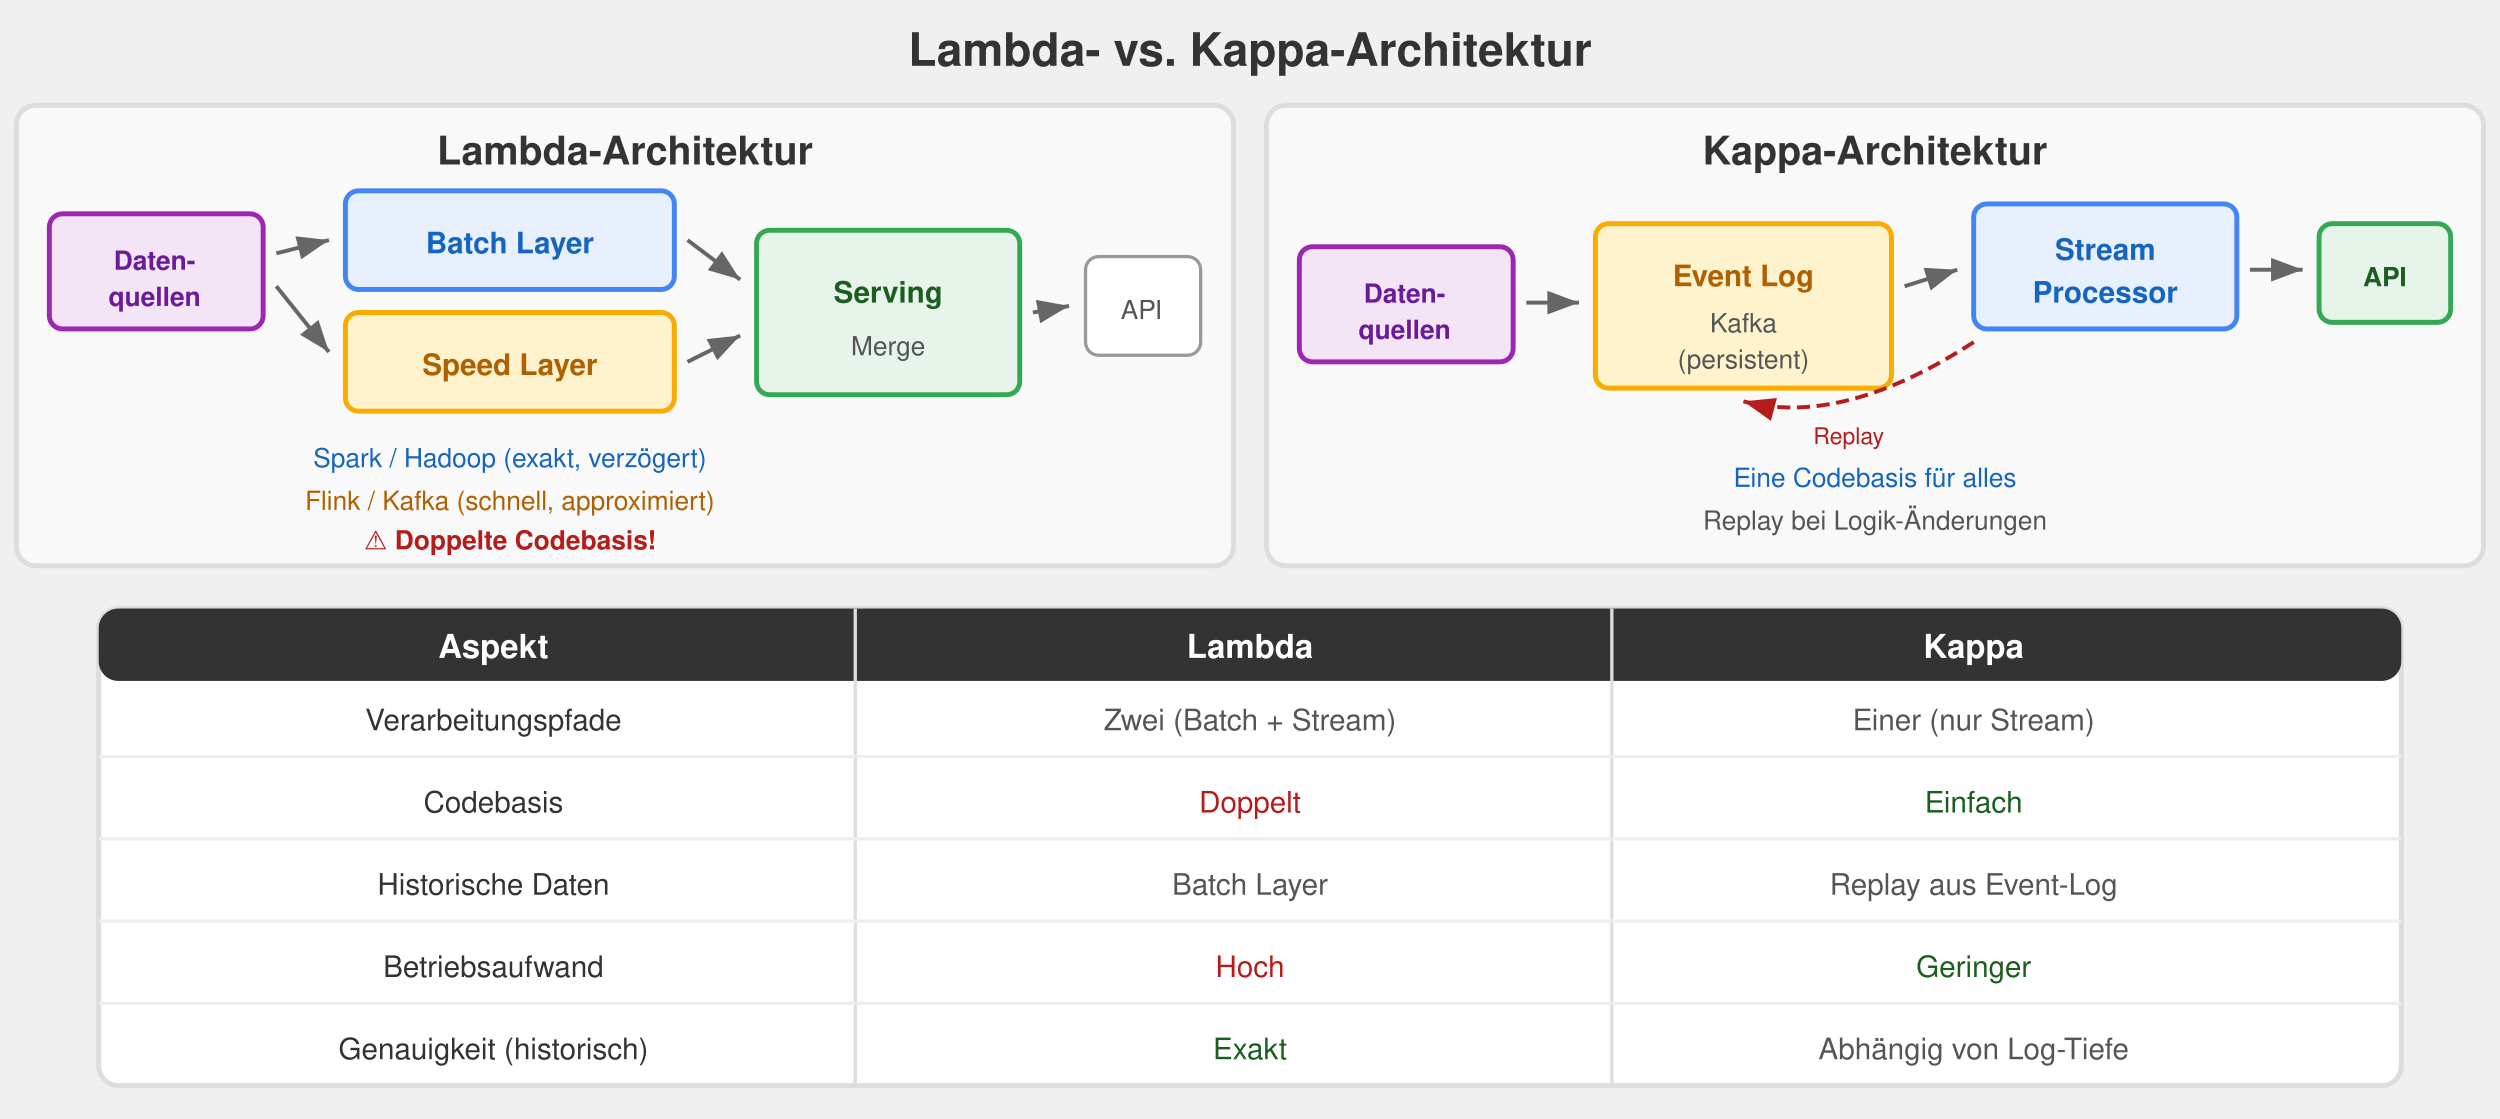
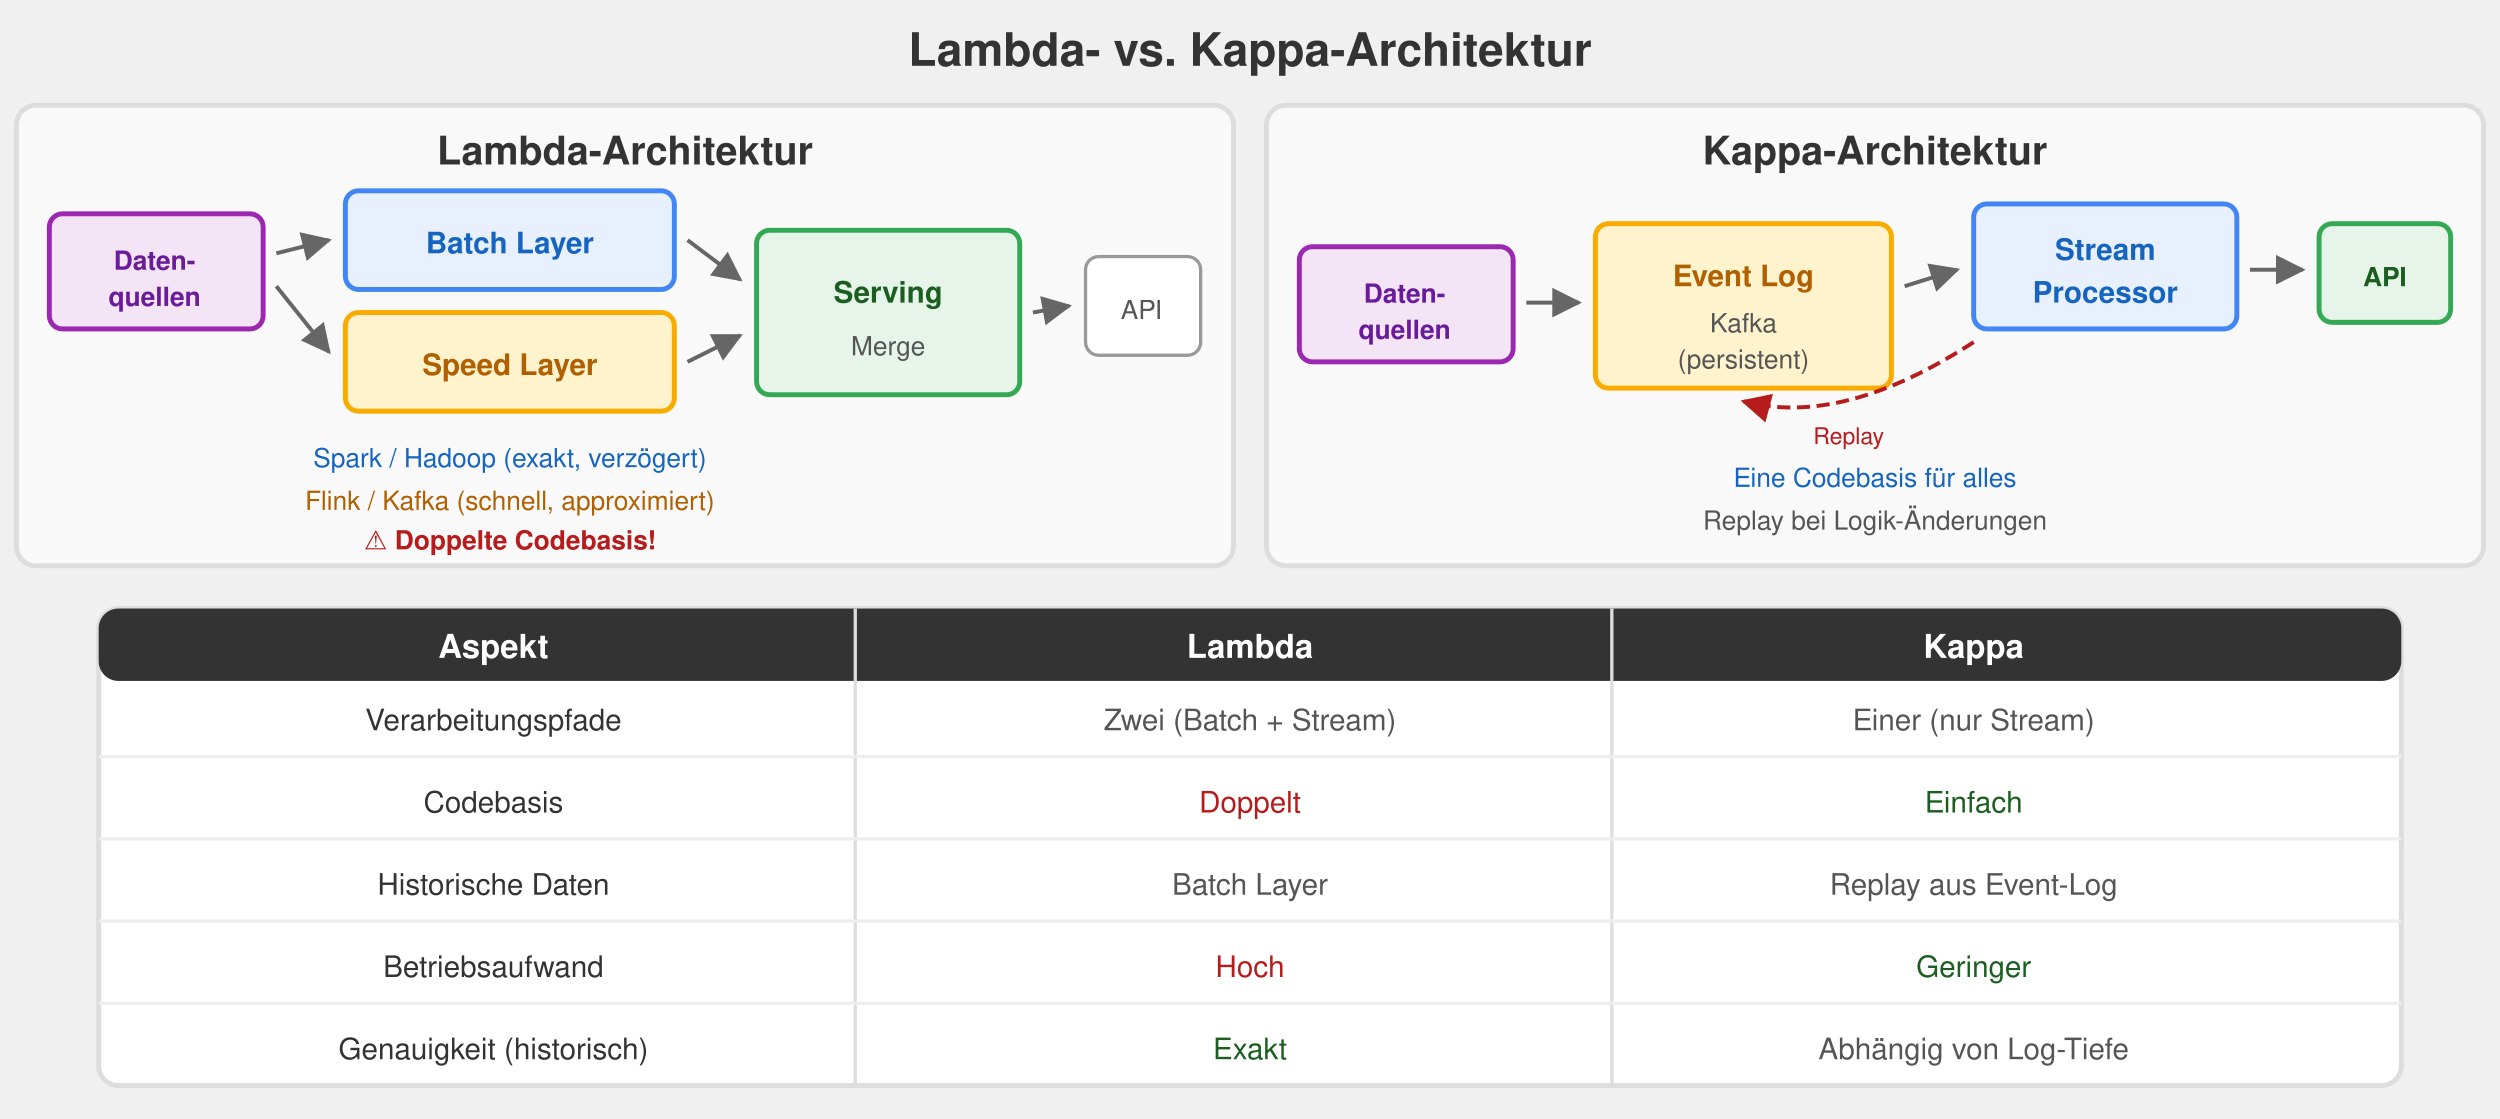
<svg xmlns="http://www.w3.org/2000/svg" viewBox="0 0 760 340" font-family="Source Sans Pro, Helvetica, Arial, sans-serif">
  <defs>
-     <marker id="lka" markerWidth="8" markerHeight="6" refX="8" refY="3" orient="auto">
-       <polygon points="0,0 8,3 0,6" fill="#666" />
+     <marker id="lka" viewBox="0 0 10 10" markerWidth="9" markerHeight="9" refX="9" refY="5" orient="auto" markerUnits="userSpaceOnUse">
+       <path d="M 0 0 L 10 5 L 0 10 z" fill="#666" />
    </marker>
-     <marker id="lkd" markerWidth="8" markerHeight="6" refX="8" refY="3" orient="auto">
-       <polygon points="0,0 8,3 0,6" fill="#b71c1c" />
+     <marker id="lkd" viewBox="0 0 10 10" markerWidth="9" markerHeight="9" refX="9" refY="5" orient="auto" markerUnits="userSpaceOnUse">
+       <path d="M 0 0 L 10 5 L 0 10 z" fill="#b71c1c" />
    </marker>
  </defs>
  <text x="380" y="20" text-anchor="middle" font-size="14" font-weight="700" fill="#333">Lambda- vs. Kappa-Architektur</text>
  <rect x="5" y="32" width="370" height="140" rx="6" fill="#f9f9f9" stroke="#ddd" stroke-width="1.5" />
  <text x="190" y="50" text-anchor="middle" font-size="12" font-weight="700" fill="#333">Lambda-Architektur</text>
  <rect x="15" y="65" width="65" height="35" rx="4" fill="#f3e5f5" stroke="#9c27b0" stroke-width="1.5" />
  <text x="47" y="82" text-anchor="middle" font-size="8" font-weight="600" fill="#6a1b9a">Daten-</text>
  <text x="47" y="93" text-anchor="middle" font-size="8" font-weight="600" fill="#6a1b9a">quellen</text>
  <rect x="105" y="58" width="100" height="30" rx="4" fill="#e8f0fe" stroke="#4285f4" stroke-width="1.5" />
  <text x="155" y="77" text-anchor="middle" font-size="9" font-weight="700" fill="#1565c0">Batch Layer</text>
  <rect x="105" y="95" width="100" height="30" rx="4" fill="#fff3cd" stroke="#f9ab00" stroke-width="1.5" />
  <text x="155" y="114" text-anchor="middle" font-size="9" font-weight="700" fill="#b06000">Speed Layer</text>
  <rect x="230" y="70" width="80" height="50" rx="4" fill="#e6f4ea" stroke="#34a853" stroke-width="1.5" />
  <text x="270" y="92" text-anchor="middle" font-size="9" font-weight="700" fill="#1b5e20">Serving</text>
  <text x="270" y="108" text-anchor="middle" font-size="8" fill="#555">Merge</text>
  <rect x="330" y="78" width="35" height="30" rx="4" fill="white" stroke="#999" />
  <text x="347" y="97" text-anchor="middle" font-size="8" fill="#555">API</text>
  <line x1="84" y1="77" x2="100" y2="73" stroke="#666" stroke-width="1.2" marker-end="url(#lka)" />
  <line x1="84" y1="87" x2="100" y2="107" stroke="#666" stroke-width="1.2" marker-end="url(#lka)" />
  <line x1="209" y1="73" x2="225" y2="85" stroke="#666" stroke-width="1.2" marker-end="url(#lka)" />
  <line x1="209" y1="110" x2="225" y2="102" stroke="#666" stroke-width="1.2" marker-end="url(#lka)" />
  <line x1="314" y1="95" x2="325" y2="93" stroke="#666" stroke-width="1.2" marker-end="url(#lka)" />
  <text x="155" y="142" text-anchor="middle" font-size="8" fill="#1565c0">Spark / Hadoop (exakt, verzögert)</text>
  <text x="155" y="155" text-anchor="middle" font-size="8" fill="#b06000">Flink / Kafka (schnell, approximiert)</text>
  <text x="155" y="167" text-anchor="middle" font-size="8" fill="#b71c1c" font-weight="600">⚠ Doppelte Codebasis!</text>
  <rect x="385" y="32" width="370" height="140" rx="6" fill="#f9f9f9" stroke="#ddd" stroke-width="1.5" />
  <text x="570" y="50" text-anchor="middle" font-size="12" font-weight="700" fill="#333">Kappa-Architektur</text>
  <rect x="395" y="75" width="65" height="35" rx="4" fill="#f3e5f5" stroke="#9c27b0" stroke-width="1.5" />
  <text x="427" y="92" text-anchor="middle" font-size="8" font-weight="600" fill="#6a1b9a">Daten-</text>
  <text x="427" y="103" text-anchor="middle" font-size="8" font-weight="600" fill="#6a1b9a">quellen</text>
  <rect x="485" y="68" width="90" height="50" rx="4" fill="#fff3cd" stroke="#f9ab00" stroke-width="1.5" />
  <text x="530" y="87" text-anchor="middle" font-size="9" font-weight="700" fill="#b06000">Event Log</text>
  <text x="530" y="101" text-anchor="middle" font-size="8" fill="#555">Kafka</text>
  <text x="530" y="112" text-anchor="middle" font-size="8" fill="#555">(persistent)</text>
  <rect x="600" y="62" width="80" height="38" rx="4" fill="#e8f0fe" stroke="#4285f4" stroke-width="1.5" />
  <text x="640" y="79" text-anchor="middle" font-size="9" font-weight="700" fill="#1565c0">Stream</text>
  <text x="640" y="92" text-anchor="middle" font-size="9" font-weight="700" fill="#1565c0">Processor</text>
  <rect x="705" y="68" width="40" height="30" rx="4" fill="#e6f4ea" stroke="#34a853" stroke-width="1.5" />
  <text x="725" y="87" text-anchor="middle" font-size="8" font-weight="700" fill="#1b5e20">API</text>
  <path d="M 600 104 Q 560 130 530 122" fill="none" stroke="#b71c1c" stroke-width="1.2" stroke-dasharray="4,2" marker-end="url(#lkd)" />
  <text x="562" y="135" text-anchor="middle" font-size="7" fill="#b71c1c">Replay</text>
  <line x1="464" y1="92" x2="480" y2="92" stroke="#666" stroke-width="1.2" marker-end="url(#lka)" />
  <line x1="579" y1="87" x2="595" y2="82" stroke="#666" stroke-width="1.2" marker-end="url(#lka)" />
  <line x1="684" y1="82" x2="700" y2="82" stroke="#666" stroke-width="1.2" marker-end="url(#lka)" />
  <text x="570" y="148" text-anchor="middle" font-size="8" fill="#1565c0">Eine Codebasis für alles</text>
  <text x="570" y="161" text-anchor="middle" font-size="8" fill="#555">Replay bei Logik-Änderungen</text>
  <rect x="30" y="185" width="700" height="145" rx="6" fill="white" stroke="#ddd" stroke-width="1.5" />
  <rect x="30" y="185" width="700" height="22" rx="6" fill="#333" />
  <text x="150" y="200" text-anchor="middle" font-size="10" font-weight="700" fill="white">Aspekt</text>
  <text x="380" y="200" text-anchor="middle" font-size="10" font-weight="700" fill="white">Lambda</text>
  <text x="600" y="200" text-anchor="middle" font-size="10" font-weight="700" fill="white">Kappa</text>
  <line x1="260" y1="185" x2="260" y2="330" stroke="#ddd" />
  <line x1="490" y1="185" x2="490" y2="330" stroke="#ddd" />
  <line x1="30" y1="230" x2="730" y2="230" stroke="#eee" />
  <line x1="30" y1="255" x2="730" y2="255" stroke="#eee" />
  <line x1="30" y1="280" x2="730" y2="280" stroke="#eee" />
  <line x1="30" y1="305" x2="730" y2="305" stroke="#eee" />
  <text x="150" y="222" text-anchor="middle" font-size="9" fill="#333">Verarbeitungspfade</text>
  <text x="380" y="222" text-anchor="middle" font-size="9" fill="#555">Zwei (Batch + Stream)</text>
  <text x="600" y="222" text-anchor="middle" font-size="9" fill="#555">Einer (nur Stream)</text>
  <text x="150" y="247" text-anchor="middle" font-size="9" fill="#333">Codebasis</text>
  <text x="380" y="247" text-anchor="middle" font-size="9" fill="#b71c1c">Doppelt</text>
  <text x="600" y="247" text-anchor="middle" font-size="9" fill="#1b5e20">Einfach</text>
  <text x="150" y="272" text-anchor="middle" font-size="9" fill="#333">Historische Daten</text>
  <text x="380" y="272" text-anchor="middle" font-size="9" fill="#555">Batch Layer</text>
  <text x="600" y="272" text-anchor="middle" font-size="9" fill="#555">Replay aus Event-Log</text>
  <text x="150" y="297" text-anchor="middle" font-size="9" fill="#333">Betriebsaufwand</text>
  <text x="380" y="297" text-anchor="middle" font-size="9" fill="#b71c1c">Hoch</text>
  <text x="600" y="297" text-anchor="middle" font-size="9" fill="#1b5e20">Geringer</text>
  <text x="150" y="322" text-anchor="middle" font-size="9" fill="#333">Genauigkeit (historisch)</text>
  <text x="380" y="322" text-anchor="middle" font-size="9" fill="#1b5e20">Exakt</text>
  <text x="600" y="322" text-anchor="middle" font-size="9" fill="#555">Abhängig von Log-Tiefe</text>
</svg>
